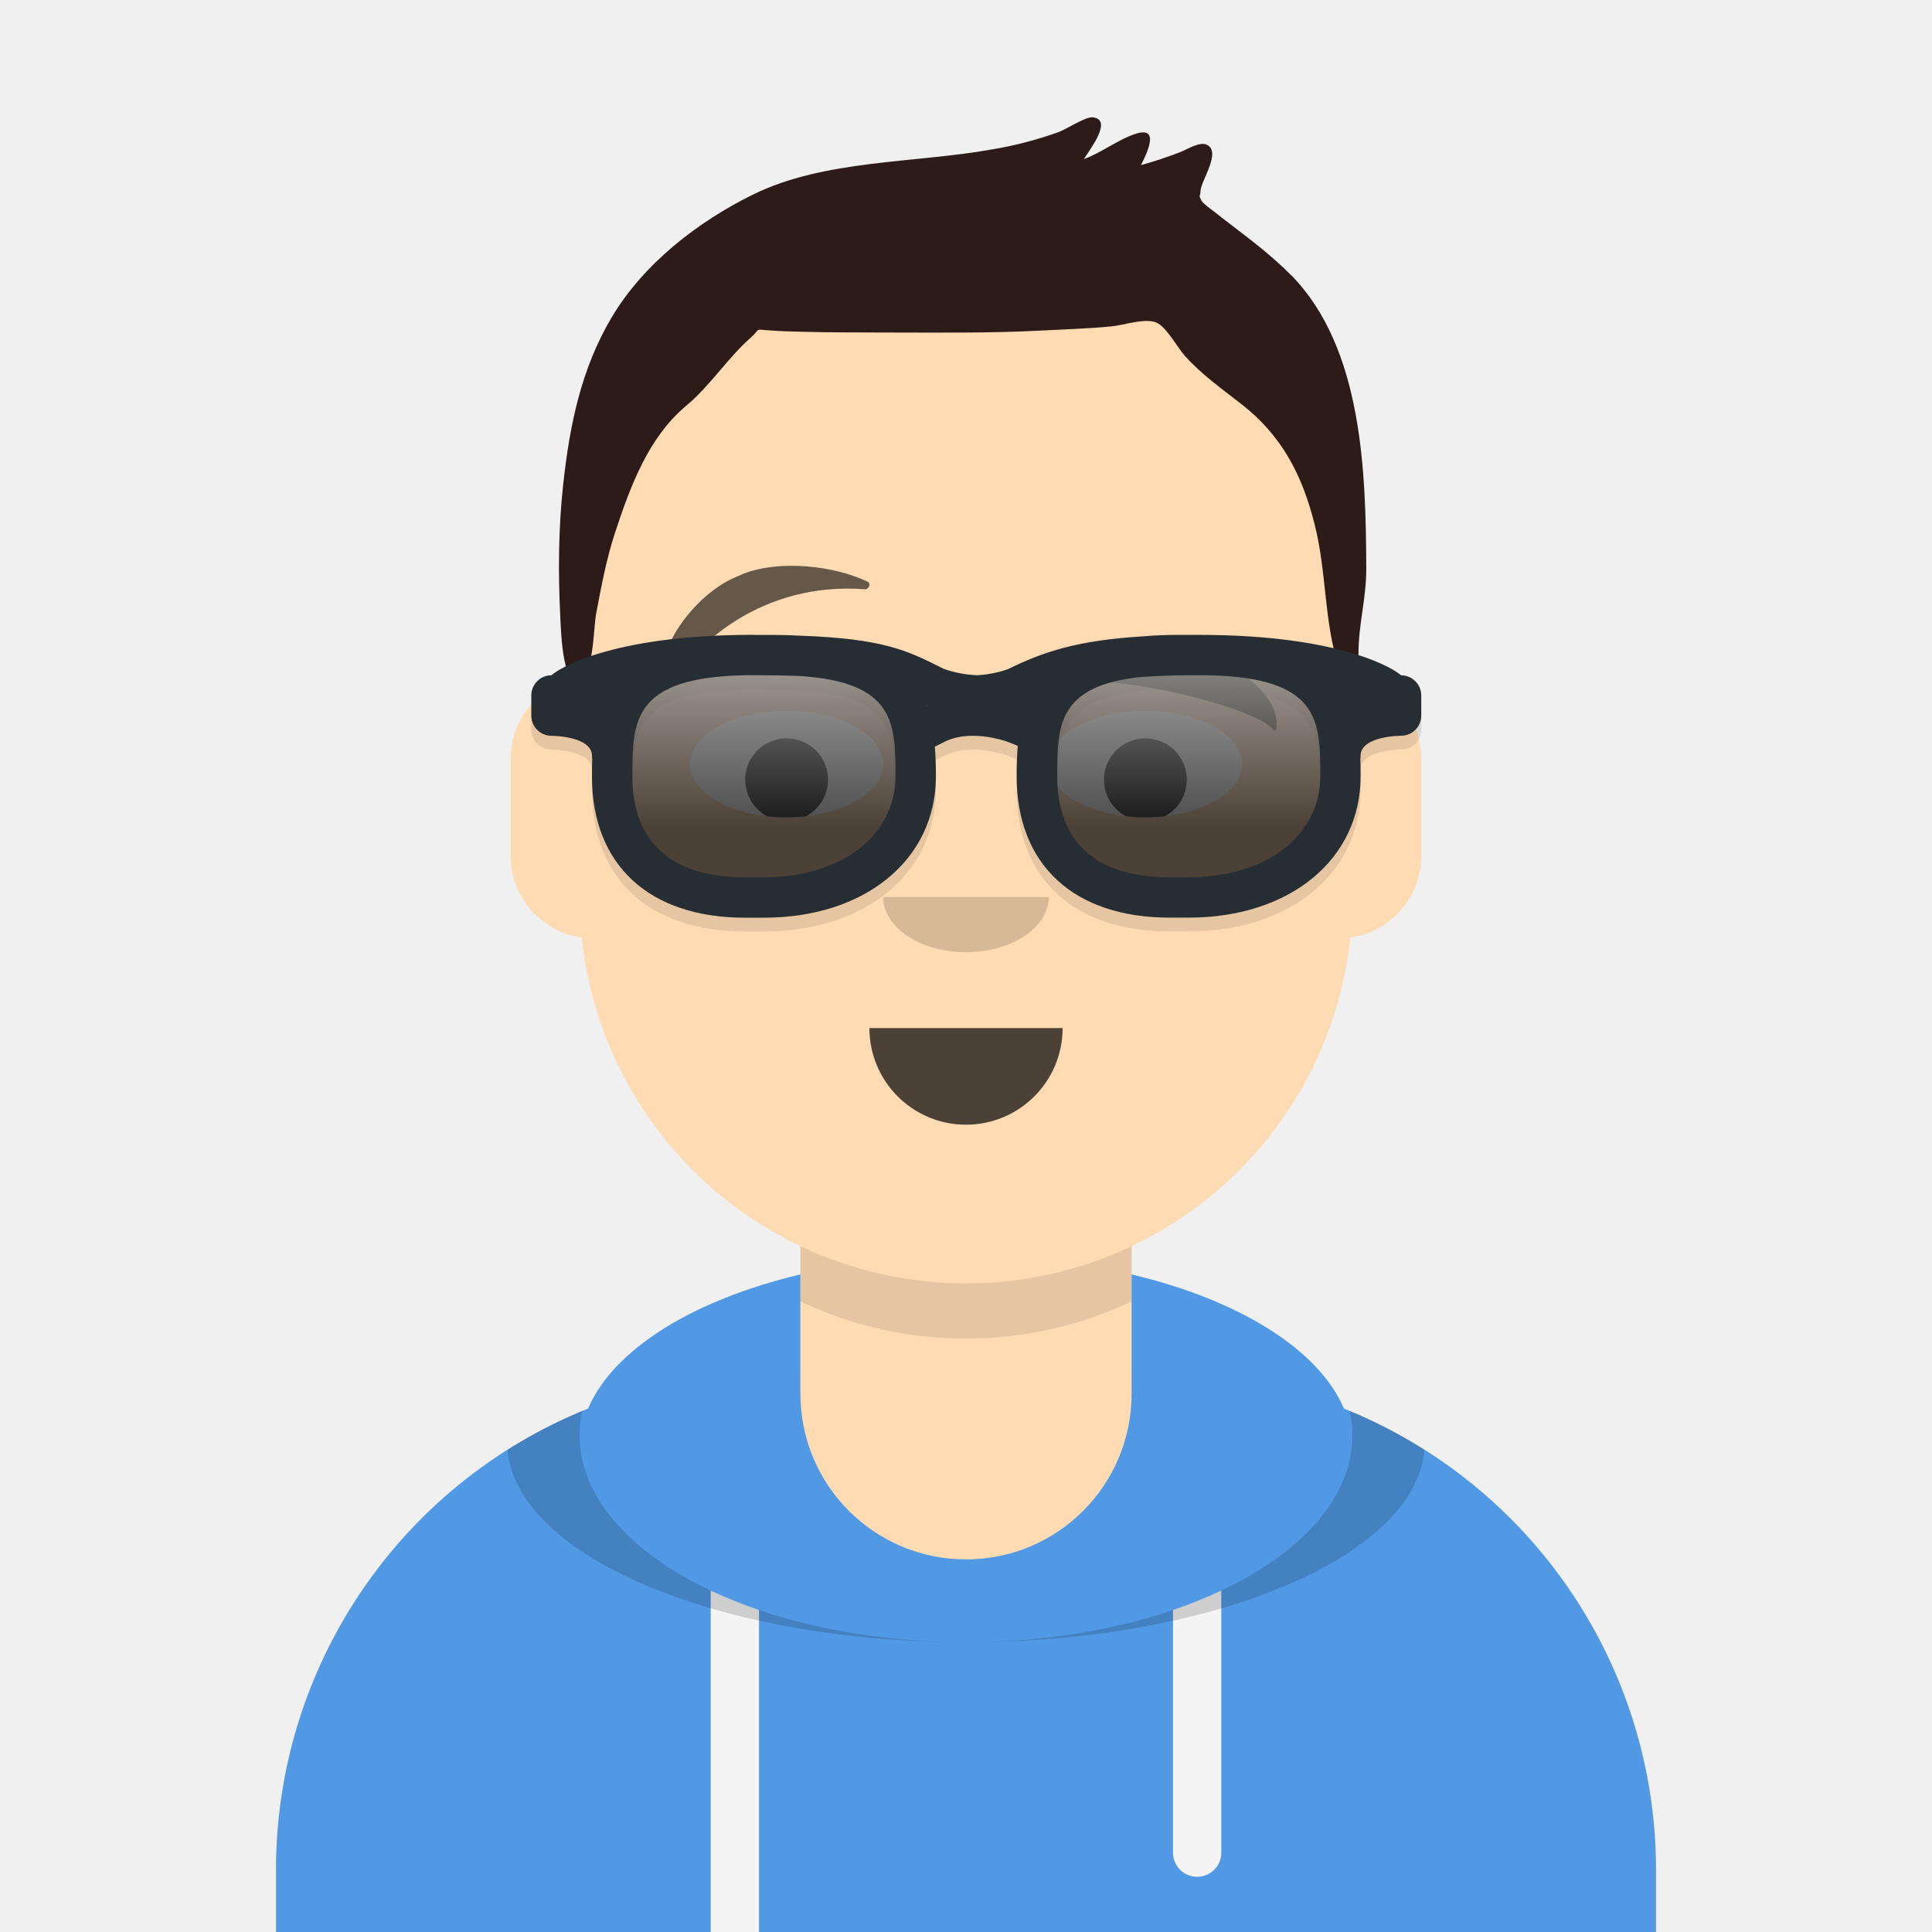
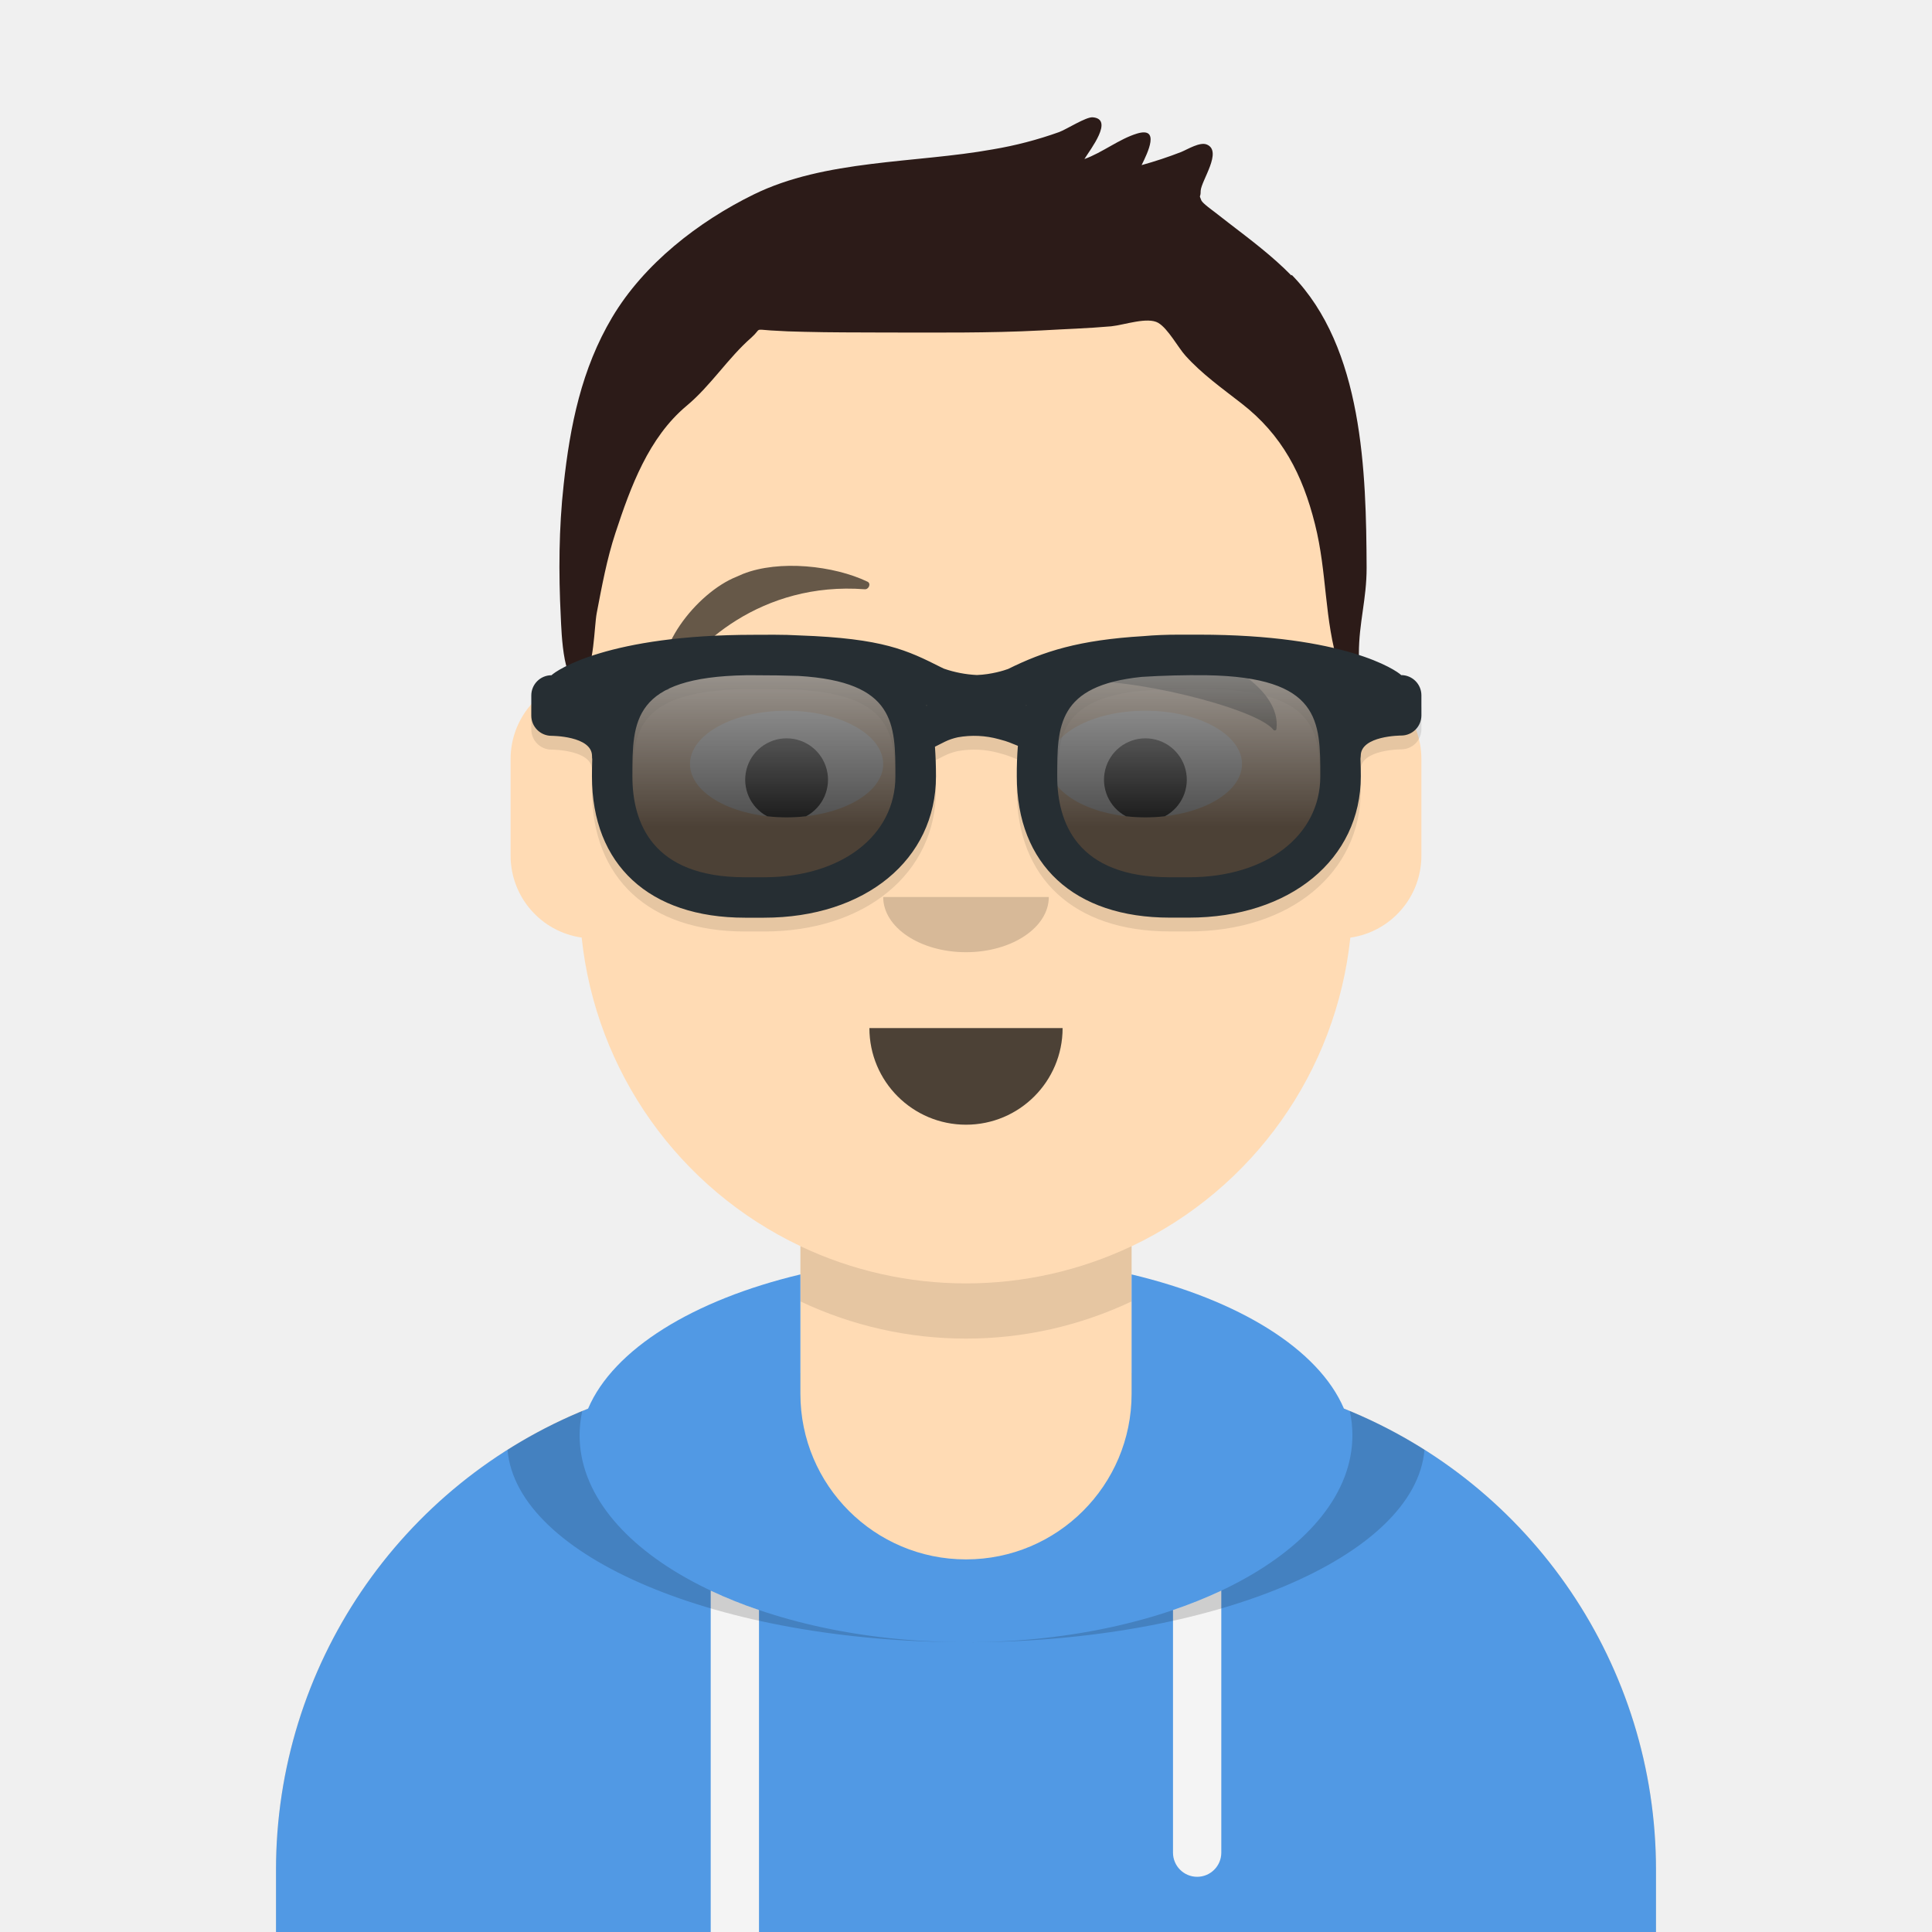
- <svg xmlns="http://www.w3.org/2000/svg" viewBox="0 0 280 280" fill="none" shape-rendering="auto">
-   <mask id="viewboxMask">
-     <rect width="280" height="280" rx="0" ry="0" x="0" y="0" fill="#fff" />
-   </mask>
-   <g mask="url(#viewboxMask)">
-     <g transform="translate(8)">
-       <path d="M132 36a56 56 0 0 0-56 56v6.17A12 12 0 0 0 66 110v14a12 12 0 0 0 10.3 11.88 56.04 56.04 0 0 0 31.7 44.73v18.4h-4a72 72 0 0 0-72 72v9h200v-9a72 72 0 0 0-72-72h-4v-18.39a56.04 56.04 0 0 0 31.7-44.73A12 12 0 0 0 198 124v-14a12 12 0 0 0-10-11.83V92a56 56 0 0 0-56-56Z" fill="#ffdbb4" />
-       <path d="M108 180.61v8a55.79 55.79 0 0 0 24 5.39c8.59 0 16.73-1.93 24-5.39v-8a55.79 55.79 0 0 1-24 5.39 55.79 55.79 0 0 1-24-5.39Z" fill="#000" fill-opacity=".1" />
-       <g transform="translate(0 170)">
-         <path d="M108 14.7c-15.52 3.68-27.1 10.83-30.77 19.44A72.02 72.02 0 0 0 32 101v9h200v-9a72.02 72.02 0 0 0-45.23-66.86C183.1 25.53 171.52 18.38 156 14.7V32a24 24 0 1 1-48 0V14.7Z" fill="#5199e4" />
-         <path d="M102 63.34a67.1 67.1 0 0 1-7-2.82V110h7V63.34ZM162 63.34a67.04 67.04 0 0 0 7-2.82V98.5a3.5 3.5 0 1 1-7 0V63.34Z" fill="#F4F4F4" />
-         <path d="M187.62 34.49a71.79 71.79 0 0 1 10.83 5.63C197.11 55.62 167.87 68 132 68c30.93 0 56-13.43 56-30 0-1.19-.13-2.36-.38-3.51ZM76.38 34.49a16.48 16.48 0 0 0-.38 3.5c0 16.58 25.07 30 56 30-35.87 0-65.1-12.38-66.45-27.88a71.79 71.79 0 0 1 10.83-5.63Z" fill="#000" fill-opacity=".16" />
-       </g>
-       <g transform="translate(78 134)">
-         <path fill-rule="evenodd" clip-rule="evenodd" d="M40 15a14 14 0 1 0 28 0" fill="#000" fill-opacity=".7" />
-       </g>
-       <g transform="translate(104 122)">
-         <path fill-rule="evenodd" clip-rule="evenodd" d="M16 8c0 4.42 5.37 8 12 8s12-3.58 12-8" fill="#000" fill-opacity=".16" />
-       </g>
-       <g transform="translate(76 90)">
-         <path d="M44 20.73c0 4.26-6.27 7.72-14 7.72S16 25 16 20.73C16 16.46 22.27 13 30 13s14 3.46 14 7.73ZM96 20.73c0 4.26-6.27 7.72-14 7.72S68 25 68 20.73C68 16.46 74.27 13 82 13s14 3.46 14 7.73Z" fill="#fff" />
-         <path d="M32.82 28.3a25.15 25.15 0 0 1-5.64 0 6 6 0 1 1 5.64 0ZM84.82 28.3a25.15 25.15 0 0 1-5.64 0 6 6 0 1 1 5.64 0Z" fill="#000" fill-opacity=".7" />
-       </g>
-       <g transform="translate(76 82)">
-         <path d="m22.77 1.58.9-.4C28.93-.91 36.88-.03 41.73 2.3c.57.27.18 1.15-.4 1.1-14.92-1.14-24.96 8.15-28.37 14.45-.1.18-.41.2-.49.03-2.3-5.32 4.45-13.98 10.3-16.3ZM87 12.07c5.75.77 14.74 5.8 13.99 11.6-.03.2-.31.26-.44.1-2.49-3.2-21.71-7.87-28.71-6.9-.64.1-1.07-.57-.63-.98 3.75-3.54 10.62-4.52 15.78-3.82Z" fill-rule="evenodd" clip-rule="evenodd" fill="#000" fill-opacity=".6" />
-       </g>
-       <g transform="translate(-1)">
-         <path fill-rule="evenodd" clip-rule="evenodd" d="M180.15 39.92c-2.76-2.82-5.96-5.21-9.08-7.61-.69-.53-1.39-1.05-2.06-1.6-.15-.12-1.72-1.24-1.9-1.66-.45-.99-.19-.22-.12-1.4.08-1.5 3.13-5.73.85-6.7-1-.43-2.8.7-3.75 1.08a59.56 59.56 0 0 1-5.73 1.9c.93-1.85 2.7-5.57-.63-4.58-2.6.78-5.03 2.77-7.64 3.7.86-1.4 4.32-5.8 1.2-6.05-.98-.07-3.8 1.75-4.86 2.14a55.81 55.81 0 0 1-9.63 2.51c-11.2 2.02-24.3 1.45-34.65 6.54-8 3.93-15.88 10.03-20.5 17.8-4.44 7.48-6.1 15.67-7.03 24.25-.69 6.3-.74 12.8-.42 19.12.1 2.07.34 11.61 3.34 8.72 1.5-1.44 1.49-7.25 1.87-9.22.75-3.91 1.47-7.85 2.72-11.64 2.2-6.68 4.81-13.8 10.3-18.4 3.53-2.94 6.01-6.93 9.39-9.9 1.51-1.35.36-1.2 2.8-1.03 1.63.12 3.28.16 4.92.2 3.8.1 7.6.08 11.4.1 7.64 0 15.25.12 22.89-.28 3.4-.18 6.8-.28 10.18-.6 1.9-.17 5.25-1.38 6.8-.45 1.43.84 2.91 3.61 3.94 4.75 2.41 2.67 5.3 4.72 8.12 6.92 5.9 4.57 8.87 10.33 10.66 17.48 1.79 7.13 1.29 13.75 3.5 20.76.38 1.24 1.4 3.36 2.67 1.46.24-.36.18-2.3.18-3.42 0-4.52 1.14-7.91 1.13-12.46-.06-13.83-.5-31.87-10.85-42.44Z" fill="#2c1b18" />
-       </g>
-       <g transform="translate(49 72)" />
-       <g transform="translate(62 42)">
-         <path fill-rule="evenodd" clip-rule="evenodd" d="M39.25 52c-21.13 0-28.63 5.17-29.32 5.86A2.93 2.93 0 0 0 7 60.79v2.92a2.93 2.93 0 0 0 2.93 2.93s5.87 0 5.87 2.93c0 .2 0 .34.03.45-.03.82-.04 1.65-.04 2.48C15.78 85.34 24.07 93 37.96 93h2.75c14.68 0 24.93-8.43 24.93-20.5 0-1.44-.04-2.88-.16-4.28l1.45-.73c.57-.28 1.2-.5 1.87-.64 1.85-.39 3.93-.23 5.95.28.73.18 1.25.36 1.5.46l1.25.5a50.58 50.58 0 0 0-.16 4.4c0 12.84 8.29 20.5 22.17 20.5h2.75c14.68 0 24.93-8.43 24.93-20.5 0-.83 0-1.66-.04-2.48.02-.11.03-.26.03-.45 0-2.93 5.87-2.93 5.87-2.93 1.62 0 2.93-1.3 2.93-2.93V60.8a2.93 2.93 0 0 0-2.93-2.93c-.69-.69-8.2-5.86-29.32-5.86h-2.93c-1.83 0-3.52.07-5.08.21-9.38.56-14.46 2.19-19.63 4.76-.54.2-2.38.79-4.53.88a16.56 16.56 0 0 1-4.77-.92l-.42-.2v-.01c-4.9-2.45-8.36-4.18-20.55-4.61-1.15-.07-2.37-.1-3.66-.1h-2.93Zm-1.12 5.86h1.12c2.44 0 4.59.03 6.48.1 14.05.84 14.05 6.95 14.05 14.54 0 8.62-7.84 14.64-19.06 14.64h-2.75c-13.5 0-16.32-7.96-16.32-14.64 0-8 0-14.37 16.48-14.64Zm26.11 4.36.1.03-.07.03-.03-.06Zm14.52 0-.07.03.04.02c0-.02 0-.03.02-.05Zm16.7-4.12a125.22 125.22 0 0 1 9.4-.24c16.49.27 16.49 6.63 16.49 14.64 0 8.62-7.84 14.64-19.07 14.64h-2.75c-13.48 0-16.31-7.96-16.31-14.64 0-7.25 0-13.15 12.24-14.4Z" fill="#000" fill-opacity=".1" />
-         <path d="M40.72 88.07c13.74 0 22-7.87 22-17.57s-1.3-17.57-20.54-17.57h-2.93c-19.25 0-20.53 7.86-20.53 17.57 0 9.7 5.5 17.57 19.25 17.57h2.75Z" fill="#000" fill-opacity=".7" />
-         <path d="M40.72 88.07c13.74 0 22-7.87 22-17.57s-1.3-17.57-20.54-17.57h-2.93c-19.25 0-20.53 7.86-20.53 17.57 0 9.7 5.5 17.57 19.25 17.57h2.75Z" fill="url(#accessoriesWayfarers-a)" style="mix-blend-mode:screen" />
-         <path d="M102.28 88.07c13.75 0 22-7.87 22-17.57S123 52.93 103.75 52.93h-2.93c-19.25 0-20.53 7.86-20.53 17.57 0 9.7 5.5 17.57 19.24 17.57h2.75Z" fill="#000" fill-opacity=".7" />
-         <path d="M102.28 88.07c13.75 0 22-7.87 22-17.57S123 52.93 103.75 52.93h-2.93c-19.25 0-20.53 7.86-20.53 17.57 0 9.7 5.5 17.57 19.24 17.57h2.75Z" fill="url(#accessoriesWayfarers-b)" style="mix-blend-mode:screen" />
-         <path fill-rule="evenodd" clip-rule="evenodd" d="M39.25 50c-21.13 0-28.63 5.17-29.32 5.86A2.93 2.93 0 0 0 7 58.79v2.92a2.93 2.93 0 0 0 2.93 2.93s5.87 0 5.87 2.93c0 .2 0 .34.03.45-.03.82-.04 1.65-.04 2.48C15.78 83.34 24.07 91 37.96 91h2.75c14.68 0 24.93-8.43 24.93-20.5 0-1.44-.04-2.88-.16-4.28l1.45-.73c.57-.28 1.2-.5 1.87-.64 1.85-.39 3.93-.23 5.95.28.73.18 1.25.36 1.5.46l1.25.5a50.58 50.58 0 0 0-.16 4.4c0 12.84 8.29 20.5 22.17 20.5h2.75c14.68 0 24.93-8.43 24.93-20.5 0-.83 0-1.66-.04-2.48.02-.11.03-.26.03-.45 0-2.93 5.87-2.93 5.87-2.93 1.62 0 2.93-1.3 2.93-2.93V58.8a2.93 2.93 0 0 0-2.93-2.93c-.69-.69-8.2-5.86-29.32-5.86h-2.93c-1.83 0-3.52.07-5.08.21-9.38.56-14.46 2.19-19.63 4.76-.54.2-2.38.79-4.53.88a16.56 16.56 0 0 1-4.77-.92l-.42-.2v-.01c-4.9-2.45-8.36-4.18-20.55-4.61-1.15-.07-2.37-.1-3.66-.1h-2.93Zm-1.12 5.86h1.12c2.44 0 4.59.03 6.48.1 14.05.84 14.05 6.95 14.05 14.54 0 8.62-7.84 14.64-19.06 14.64h-2.75c-13.5 0-16.32-7.96-16.32-14.64 0-8 0-14.37 16.48-14.64Zm26.11 4.36.1.03-.07.03-.03-.06Zm14.52 0-.07.03.04.02c0-.02 0-.03.02-.05Zm16.7-4.12a125.22 125.22 0 0 1 9.4-.24c16.49.27 16.49 6.63 16.49 14.64 0 8.62-7.84 14.64-19.07 14.64h-2.75c-13.48 0-16.31-7.96-16.31-14.64 0-7.25 0-13.15 12.24-14.4Z" fill="#262e33" />
-         <defs>
-           <linearGradient id="accessoriesWayfarers-a" x1="80.29" y1="52.93" x2="80.29" y2="88.07" gradientUnits="userSpaceOnUse">
-             <stop stop-color="#fff" stop-opacity=".5" />
-             <stop offset=".71" stop-opacity=".5" />
-           </linearGradient>
-           <linearGradient id="accessoriesWayfarers-b" x1="80.29" y1="52.93" x2="80.29" y2="88.07" gradientUnits="userSpaceOnUse">
-             <stop stop-color="#fff" stop-opacity=".5" />
-             <stop offset=".71" stop-opacity=".5" />
-           </linearGradient>
-         </defs>
-       </g>
+ <svg xmlns="http://www.w3.org/2000/svg" viewBox="0 0 280 280" fill="none" shape-rendering="auto" aria-hidden="true">
+   <defs>
+     <g id="clothes-hoodie-e166c5b2">
+       <path d="M76 0C60.48 3.7 48.9 10.83 45.23 19.45A72 72 0 0 0 0 86.3v9h200v-9a72 72 0 0 0-45.23-66.86C151.1 10.83 139.52 3.69 124 0v17.3a24 24 0 1 1-48 0z" fill="#5199e4" />
+       <path d="M70 48.64a67 67 0 0 1-7-2.81V95.3h7zm60 0a67 67 0 0 0 7-2.81V83.8a3.5 3.5 0 1 1-7 0z" fill="#F4F4F4" />
+       <path d="M155.62 19.8a72 72 0 0 1 10.83 5.62c-1.34 15.5-30.58 27.89-66.45 27.89 30.93 0 56-13.44 56-30q0-1.79-.38-3.52m-111.24.01a17 17 0 0 0-.38 3.5c0 16.57 25.07 30 56 30-35.87 0-65.1-12.38-66.45-27.88a72 72 0 0 1 10.83-5.63" fill="black" fill-opacity=".16" />
    </g>
+     <g id="mouth-default-e166c5b2">
+       <path fill-rule="evenodd" clip-rule="evenodd" d="M32 9a14 14 0 1 0 28 0" fill="black" fill-opacity=".7" />
+     </g>
+     <g id="nose-default-e166c5b2">
+       <path fill-rule="evenodd" clip-rule="evenodd" d="M0 0c0 4.42 5.37 8 12 8s12-3.58 12-8" fill="black" fill-opacity=".16" />
+     </g>
+     <g id="eyes-squint-e166c5b2">
+       <path d="M30 12.73c0 4.26-6.27 7.72-14 7.72S2 17 2 12.73 8.27 5 16 5s14 3.46 14 7.73m52 0c0 4.26-6.27 7.72-14 7.72S54 17 54 12.73 60.27 5 68 5s14 3.46 14 7.73" fill="white" />
+       <path d="M18.82 20.3a25 25 0 0 1-5.64 0 6 6 0 1 1 5.64 0m52 0a25 25 0 0 1-5.64 0 6 6 0 1 1 5.64 0" fill="black" fill-opacity=".7" />
+     </g>
+     <g id="eyebrows-upDownNatural-e166c5b2">
+       <path fill-rule="evenodd" clip-rule="evenodd" d="m14.9 1.58.91-.4C21.06-.9 29-.03 33.86 2.3c.57.27.18 1.15-.4 1.1C18.54 2.27 8.5 11.56 5.08 17.86c-.1.18-.4.2-.48.03C2.3 12.56 9.05 3.9 14.9 1.58m64.23 10.49c5.76.77 14.75 5.8 14 11.6-.03.2-.32.26-.44.1-2.49-3.2-21.7-7.87-28.72-6.9-.64.1-1.06-.57-.62-.98 3.74-3.54 10.62-4.52 15.78-3.82" fill="black" fill-opacity=".6" />
+     </g>
+     <g id="top-shortFlat-e166c5b2">
+       <path fill-rule="evenodd" clip-rule="evenodd" d="M179.15 39.92c-2.76-2.82-5.96-5.21-9.08-7.61q-1.04-.79-2.06-1.6c-.15-.12-1.72-1.24-1.9-1.66-.4-.99-.1-.22-.1-1.4.1-1.5 3.2-5.73.9-6.7-1-.43-2.8.7-3.73 1.08a60 60 0 0 1-5.73 1.9c.92-1.85 2.7-5.57-.64-4.58-2.6.78-5.04 2.77-7.65 3.7.86-1.4 4.32-5.8 1.2-6.05-.98-.07-3.8 1.75-4.86 2.14a56 56 0 0 1-9.63 2.51c-11.2 2.02-24.3 1.45-34.65 6.54-8 3.93-15.88 10.03-20.5 17.8-4.44 7.48-6.1 15.67-7.03 24.25-.7 6.3-.74 12.8-.42 19.12.1 2.07.34 11.61 3.34 8.72 1.5-1.44 1.5-7.25 1.87-9.22.75-3.91 1.47-7.85 2.72-11.64 2.2-6.68 4.8-13.8 10.3-18.4 3.53-2.94 6-6.93 9.4-9.9 1.5-1.35.35-1.2 2.8-1.03q2.44.16 4.9.2c3.8.1 7.6.08 11.4.1 7.63 0 15.24.1 22.89-.3 3.4-.2 6.8-.3 10.17-.6 1.9-.2 5.25-1.4 6.8-.5 1.43.84 2.9 3.61 3.94 4.75 2.4 2.67 5.3 4.72 8.12 6.92 5.9 4.57 8.86 10.33 10.65 17.48 1.8 7.13 1.3 13.75 3.5 20.76.38 1.24 1.4 3.36 2.67 1.46.25-.36.2-2.3.2-3.42 0-4.52 1.13-7.9 1.12-12.46-.06-13.83-.5-31.87-10.85-42.44" fill="#2c1b18" />
+     </g>
+     <linearGradient id="accessoriesWayfarers-a" x1="74.52" y1="48.93" x2="74.52" y2="84.07" gradientUnits="userSpaceOnUse">
+       <stop stop-color="white" stop-opacity=".5" />
+       <stop offset=".71" stop-opacity=".5" />
+     </linearGradient>
+     <linearGradient id="accessoriesWayfarers-b" x1="74.52" y1="48.93" x2="74.52" y2="84.07" gradientUnits="userSpaceOnUse">
+       <stop stop-color="white" stop-opacity=".5" />
+       <stop offset=".71" stop-opacity=".5" />
+     </linearGradient>
+     <g id="accessories-wayfarers-e166c5b2">
+       <path fill-rule="evenodd" clip-rule="evenodd" d="M33.48 48c-21.12 0-28.63 5.17-29.32 5.86a2.93 2.93 0 0 0-2.93 2.93v2.92a2.93 2.93 0 0 0 2.93 2.93s5.87 0 5.87 2.93q0 .3.03.45-.04 1.23-.04 2.48c0 12.84 8.3 20.5 22.18 20.5h2.75c14.68 0 24.93-8.43 24.93-20.5q0-2.17-.15-4.28l1.45-.73q.86-.42 1.88-.64a13.4 13.4 0 0 1 5.94.28q1.1.3 1.5.46l1.25.5a51 51 0 0 0-.16 4.4c0 12.81 8.29 20.5 22.18 20.5h2.75c14.68 0 24.93-8.46 24.93-20.5q0-1.28-.05-2.5.03-.18.04-.46c0-2.93 5.86-2.93 5.86-2.93 1.62 0 2.93-1.3 2.93-2.93v-2.9a2.93 2.93 0 0 0-2.93-2.93c-.69-.69-8.19-5.86-29.32-5.86h-2.93q-2.74 0-5.08.21c-9.38.56-14.46 2.2-19.63 4.76-.54.2-2.38.8-4.53.88a17 17 0 0 1-4.77-.92l-.42-.2c-4.9-2.46-8.35-4.19-20.55-4.62q-1.73-.1-3.66-.1zm-1.11 5.86h1.11q3.66 0 6.48.1C54 54.8 54 60.91 54 68.5c0 8.62-7.84 14.64-19.06 14.64H32.2c-13.49 0-16.32-7.96-16.32-14.64 0-8 0-14.37 16.5-14.64m26.1 4.36.1.03-.08.03zm14.51 0-.07.03.05.02zm16.7-4.12a125 125 0 0 1 9.41-.24c16.48.27 16.48 6.63 16.48 14.64 0 8.62-7.84 14.64-19.06 14.64h-2.75c-13.49 0-16.32-7.96-16.32-14.64 0-7.25 0-13.15 12.24-14.4" fill="black" fill-opacity=".1" />
+       <path d="M34.95 84.07c13.75 0 22-7.87 22-17.57s-1.3-17.57-20.55-17.57h-2.93c-19.24 0-20.53 7.86-20.53 17.57 0 9.7 5.5 17.57 19.25 17.57z" fill="black" fill-opacity=".7" />
+       <path d="M34.95 84.07c13.75 0 22-7.87 22-17.57s-1.3-17.57-20.55-17.57h-2.93c-19.24 0-20.53 7.86-20.53 17.57 0 9.7 5.5 17.57 19.25 17.57z" fill="url(#accessoriesWayfarers-a)" style="mix-blend-mode:screen" />
+       <path d="M96.52 84.07c13.75 0 22-7.87 22-17.57s-1.3-17.57-20.54-17.57h-2.93c-19.25 0-20.53 7.86-20.53 17.57 0 9.7 5.5 17.57 19.25 17.57z" fill="black" fill-opacity=".7" />
+       <path d="M96.52 84.07c13.75 0 22-7.87 22-17.57s-1.3-17.57-20.54-17.57h-2.93c-19.25 0-20.53 7.86-20.53 17.57 0 9.7 5.5 17.57 19.25 17.57z" fill="url(#accessoriesWayfarers-b)" style="mix-blend-mode:screen" />
+       <path fill-rule="evenodd" clip-rule="evenodd" d="M33.48 46c-21.12 0-28.63 5.17-29.32 5.86a2.93 2.93 0 0 0-2.93 2.93v2.92a2.93 2.93 0 0 0 2.93 2.93s5.87 0 5.87 2.93q0 .3.03.45-.04 1.23-.04 2.48c0 12.84 8.3 20.5 22.18 20.5h2.75c14.68 0 24.93-8.43 24.93-20.5q0-2.17-.15-4.28l1.45-.73q.86-.42 1.88-.64a13.4 13.4 0 0 1 5.94.28q1.1.29 1.5.46l1.25.5a51 51 0 0 0-.16 4.4c0 12.81 8.29 20.5 22.18 20.5h2.75c14.68 0 24.93-8.46 24.93-20.5q0-1.28-.05-2.5.03-.17.04-.46c0-2.93 5.86-2.93 5.86-2.93 1.62 0 2.93-1.3 2.93-2.93v-2.9a2.93 2.93 0 0 0-2.93-2.93c-.69-.69-8.19-5.86-29.32-5.86h-2.93q-2.74 0-5.08.21c-9.38.56-14.46 2.2-19.63 4.76-.54.2-2.38.8-4.53.88a17 17 0 0 1-4.77-.92l-.42-.2c-4.9-2.46-8.35-4.19-20.55-4.62q-1.73-.1-3.66-.1zm-1.11 5.86h1.11q3.66 0 6.48.1C54 52.8 54 58.91 54 66.5c0 8.62-7.84 14.64-19.06 14.64H32.2c-13.49 0-16.32-7.96-16.32-14.64 0-8 0-14.37 16.5-14.64m26.1 4.36.1.03-.08.03zm14.51 0-.07.03.05.02zm16.7-4.12a125 125 0 0 1 9.41-.24c16.48.27 16.48 6.63 16.48 14.64 0 8.62-7.84 14.64-19.06 14.64h-2.75c-13.49 0-16.32-7.96-16.32-14.64 0-7.25 0-13.15 12.24-14.4" fill="#262e33" />
+     </g>
+     <clipPath id="clip-e166c5b2">
+       <rect width="280" height="280" rx="0" ry="0" />
+     </clipPath>
+   </defs>
+   <g clip-path="url(#clip-e166c5b2)">
+     <path d="M140 36a56 56 0 0 0-56 56v6.17A12 12 0 0 0 74 110v14a12 12 0 0 0 10.3 11.88A56 56 0 0 0 116 180.6V199h-4a72 72 0 0 0-72 72v9h200v-9a72 72 0 0 0-72-72h-4v-18.38a56 56 0 0 0 31.7-44.73A12 12 0 0 0 206 124v-14a12 12 0 0 0-10-11.83V92a56 56 0 0 0-56-56" fill="#ffdbb4" />
+     <path d="M116 180.61v8a56 56 0 0 0 24 5.39 56 56 0 0 0 24-5.39v-8a56 56 0 0 1-24 5.39 56 56 0 0 1-24-5.39" fill="black" fill-opacity=".1" />
+     <use transform="translate(40 184.7)" href="#clothes-hoodie-e166c5b2" />
+     <use transform="translate(94 140)" href="#mouth-default-e166c5b2" />
+     <use transform="translate(128 130)" href="#nose-default-e166c5b2" />
+     <use transform="translate(98 98)" href="#eyes-squint-e166c5b2" />
+     <use transform="translate(91.86 82)" href="#eyebrows-upDownNatural-e166c5b2" />
+     <use transform="translate(8)" href="#top-shortFlat-e166c5b2" />
+     <use transform="translate(75.77 46)" href="#accessories-wayfarers-e166c5b2" />
  </g>
</svg>
